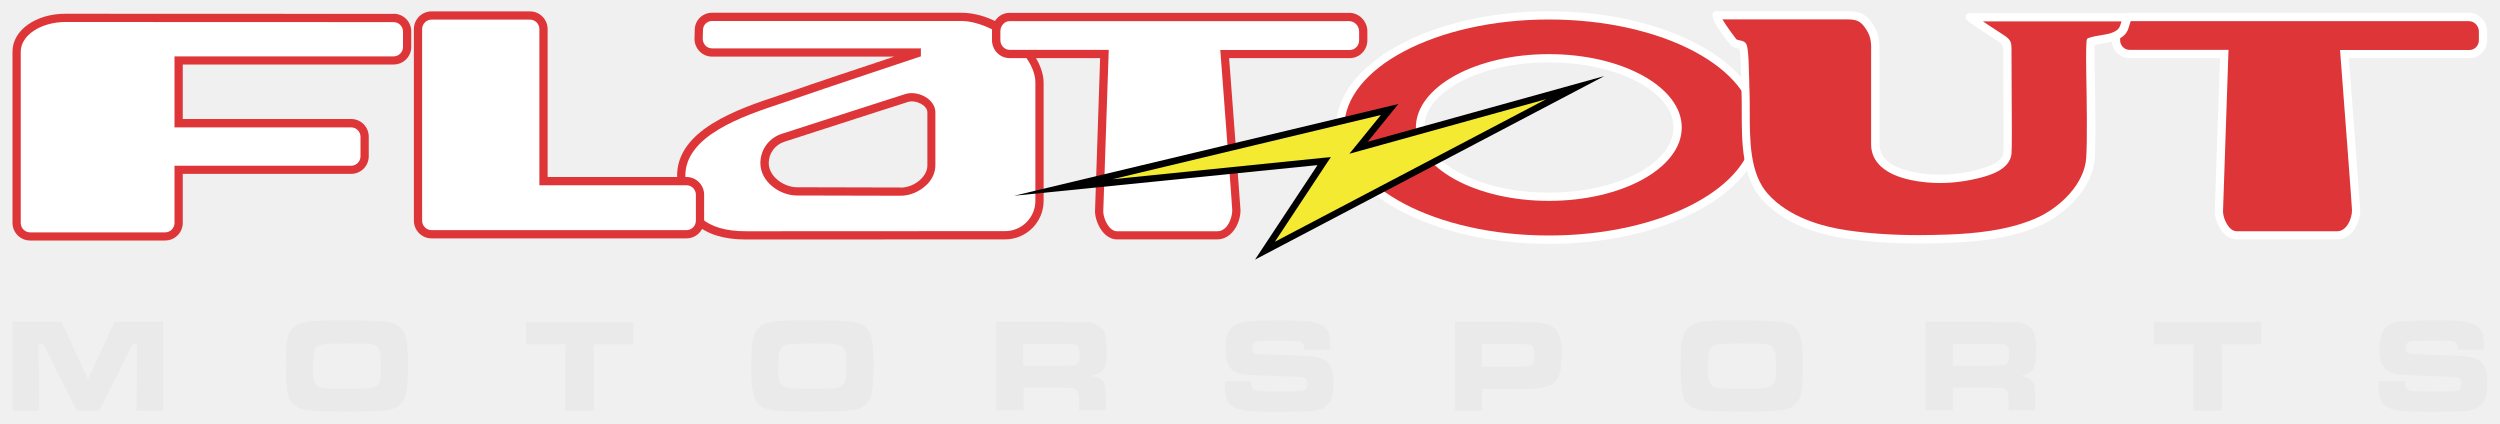
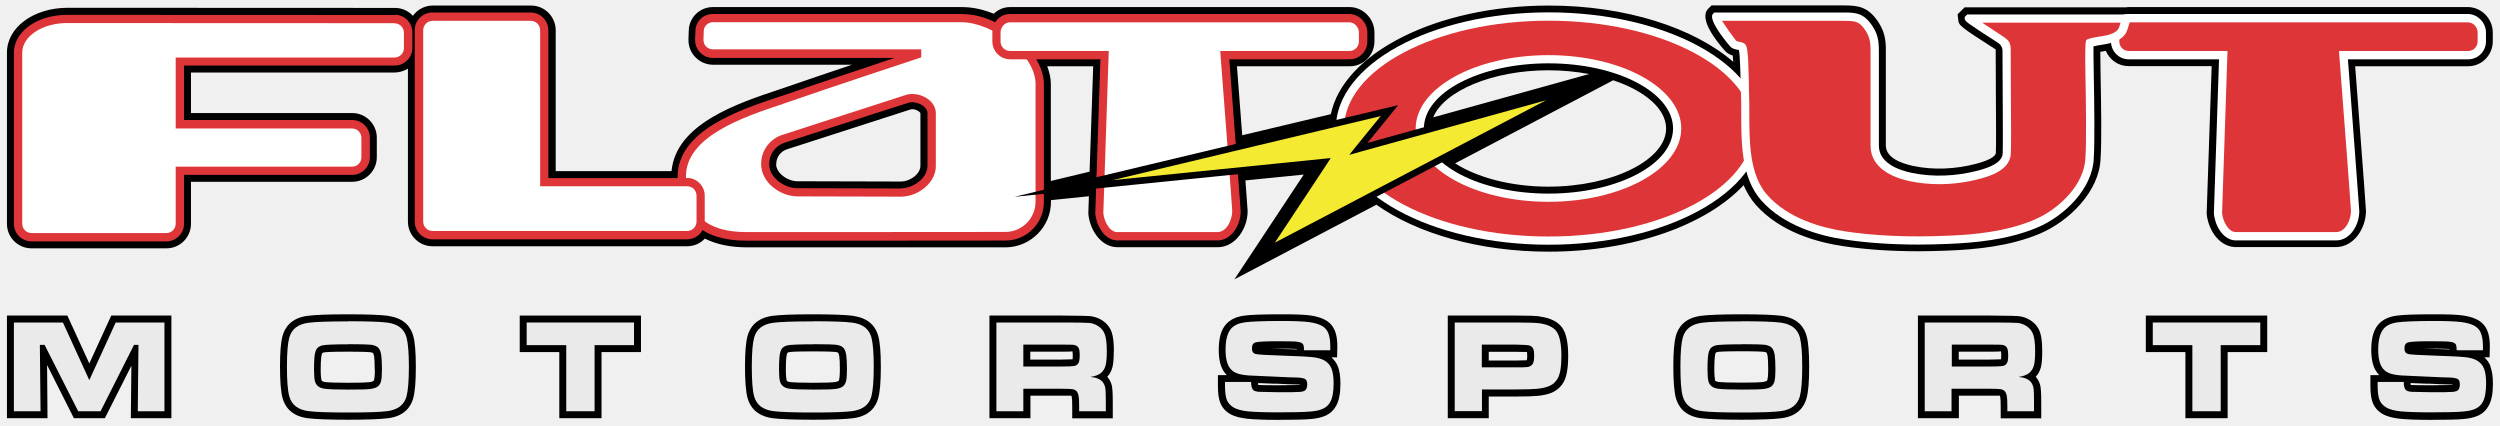
- <svg xmlns="http://www.w3.org/2000/svg" id="Layer_1" viewBox="0 0 200 33.85">
+ <svg xmlns="http://www.w3.org/2000/svg" id="Layer_1" viewBox="0 0 180 30.6">
  <defs>
    <style>.cls-1{fill:#fff;}.cls-2{fill:#de3638;}.cls-3{fill:#f3ea31;}.cls-4{fill:#eaeaea;}</style>
  </defs>
-   <path class="cls-1" d="M123.92.9c-9.4,0-17.04,4.17-17.04,9.3s7.65,9.31,17.04,9.31,17.04-4.17,17.04-9.31S133.31.9,123.92.9M123.91,15.41c-5.5,0-9.97-2.34-9.97-5.21s4.47-5.21,9.97-5.21,9.97,2.34,9.97,5.21-4.47,5.21-9.97,5.21" />
-   <path class="cls-2" d="M123.92,1.56c-9.03,0-16.38,3.88-16.38,8.64s7.35,8.64,16.38,8.64,16.38-3.88,16.38-8.64-7.35-8.64-16.38-8.64M123.91,16.07c-5.86,0-10.64-2.63-10.64-5.87s4.77-5.87,10.64-5.87,10.63,2.63,10.63,5.87-4.77,5.87-10.63,5.87" />
-   <path class="cls-2" d="M76.9,1.02h-12.64c-3.3,0-6.07,0-7.3,0-.75,0-1.36.59-1.38,1.34l-.02.71c-.01.38.13.75.4,1.03.27.28.63.43,1.01.43h14.56c-2.56.85-6.88,2.29-7.99,2.69-.35.12-.74.25-1.15.39-3.33,1.1-8.35,2.78-8.22,6.59.12,3.29,1.97,4.96,5.51,4.96h.06s16.18-.01,20.67-.01c1.7,0,3.08-1.38,3.08-3.08V6.62c0-2.39-3.26-5.6-6.59-5.6M72.04,15l-8.28-.02c-1.04,0-2.26-.85-2.26-1.93,0-.78.5-1.47,1.25-1.71,1-.32,2.36-.76,3.78-1.22,2.27-.73,4.7-1.52,6.13-1.97.09-.03.19-.04.3-.04.29,0,.61.11.86.28.14.1.37.31.37.6v4.21c.01.39-.17.78-.5,1.11-.43.43-1.05.7-1.63.7" />
-   <path class="cls-1" d="M76.9,1.68h-12.64c-3.3,0-6.07,0-7.3,0-.39,0-.71.31-.72.7l-.02.71c0,.2.07.4.21.55.14.15.33.23.54.23h16.7v.64c-.08.03-8.32,2.76-9.91,3.33-.35.12-.74.26-1.17.4-3.14,1.04-7.88,2.62-7.76,5.94.1,2.95,1.65,4.32,4.85,4.32h.06s16.18-.01,20.67-.01c1.33,0,2.42-1.09,2.42-2.42V6.62c0-2.38-3.48-4.94-5.93-4.94M74.14,14.77c-.56.56-1.34.89-2.1.89l-8.29-.02c-1.38,0-2.92-1.11-2.92-2.59,0-1.07.68-2.01,1.7-2.34,1-.32,2.36-.76,3.78-1.22,2.27-.73,4.7-1.52,6.13-1.97.54-.17,1.24-.03,1.75.34.41.3.64.7.64,1.13v4.21c.01.57-.24,1.13-.69,1.58" />
-   <path class="cls-2" d="M108,1.03h-27.25c-.77,0-1.39.66-1.39,1.47v.72c0,.79.63,1.43,1.41,1.43h7.24l-.41,12.3c.04.87.65,2.13,1.69,2.2h8.1c1.11,0,1.85-1.22,1.85-2.35,0-.17-.71-9.48-.91-12.15h9.65c.78,0,1.41-.64,1.41-1.43v-.72c0-.77-.63-1.45-1.39-1.47" />
-   <path class="cls-1" d="M107.99,1.69h-27.23c-.39,0-.73.37-.73.81v.72c0,.42.34.77.75.77h7.92l-.44,12.96c.03.59.46,1.51,1.06,1.55h8.07c.77,0,1.19-1,1.19-1.69,0-.25-.62-8.26-.93-12.46l-.03-.35h10.36c.41,0,.75-.35.75-.77v-.72c0-.42-.35-.8-.74-.81" />
-   <path class="cls-1" d="M197.59,1.03h-27.25c-.77,0-1.39.66-1.39,1.47v.72c0,.79.63,1.43,1.41,1.43h7.24l-.42,12.3c.04.87.65,2.13,1.69,2.2h8.1c1.11,0,1.85-1.22,1.85-2.35,0-.17-.71-9.48-.91-12.15h9.65c.78,0,1.41-.64,1.41-1.43v-.72c0-.77-.63-1.45-1.39-1.47" />
-   <path class="cls-2" d="M197.57,1.69h-27.23c-.39,0-.73.37-.73.81v.72c0,.42.34.77.75.77h7.92l-.44,12.96c.03.59.46,1.51,1.06,1.55h8.07c.77,0,1.19-1,1.19-1.69,0-.25-.61-8.26-.93-12.46l-.03-.35h10.36c.41,0,.75-.35.75-.77v-.72c0-.42-.35-.8-.74-.81" />
-   <path class="cls-1" d="M157.45,1.05l-.21.21.02.16c.02.17.03.24,2.59,1.88q.42.27.41.7v.17c0,.62,0,1.53.01,2.5.01,2.19.04,5.19,0,5.56-.09.74-1.17,1.11-1.97,1.33-1.77.47-3.63.54-5.29.19-1.21-.25-2.65-.84-2.65-2.2v-6.97c0-.12,0-.23,0-.34.01-.74.02-1.44-.47-2.21-.7-1.09-1.31-1.14-2.33-1.14h-10.37l-.1.09c-.49.48,1.35,2.6,1.37,2.62.17.19.41.24.58.27.04,0,.08.02.12.03.1.42.13,1.99.14,2.69,0,.3.01.55.02.7.02.51.02,1.05.02,1.62,0,2.45,0,5.22,1.6,7.03,1.81,2.04,4.65,2.83,6.71,3.14,1.78.26,3.76.4,5.9.4.77,0,1.58-.02,2.41-.05,2.06-.09,4.73-.31,7.1-1.32,2.17-.92,4.42-3.11,4.52-5.52.09-1.4.04-4.52,0-6.79-.01-.93-.03-1.82-.02-2.2.2-.05.41-.08.63-.12.39-.06.8-.12,1.2-.31.44-.2.73-.48.86-.83.02-.04.12-.4.2-.64,0-.03.02-.05.02-.07l1.5-.58h-14.5Z" />
-   <path class="cls-2" d="M158.63,1.71c.61.41,1.37.9,1.57,1.03.67.43.72.59.72,1.27v.17c0,.62,0,1.52.01,2.5.02,3.07.03,5.26-.01,5.64-.15,1.28-1.83,1.72-2.46,1.89-1.08.28-2.18.43-3.26.43-.8,0-1.59-.08-2.34-.24-2.05-.43-3.17-1.44-3.17-2.84v-6.97c0-.12,0-.23,0-.35.01-.72.02-1.24-.37-1.85-.51-.8-.83-.84-1.78-.84h-9.75c.32.53.99,1.44,1.14,1.61.02.02.14.04.21.06.13.02.27.05.4.13.26.15.34.43.4,3.22,0,.29.01.53.02.69.02.52.02,1.07.02,1.65,0,2.33,0,4.97,1.44,6.59,1.68,1.89,4.36,2.63,6.32,2.92,1.75.26,3.7.39,5.8.39.76,0,1.56-.02,2.38-.05,2-.08,4.6-.3,6.87-1.26,1.98-.84,4.02-2.8,4.11-4.95.09-1.38.04-4.48,0-6.74q-.04-2.54.06-2.67l.06-.08.09-.03c.32-.11.64-.16.95-.21.36-.06.71-.11,1.02-.25.27-.12.44-.28.51-.46.01-.04.07-.22.13-.4h-11.1Z" />
-   <path class="cls-2" d="M31.49,1.11s-26.06-.01-26.24-.01C2.87,1.09,1,2.42,1,4.12v13.71c0,.78.63,1.41,1.41,1.41h10.8c.78,0,1.41-.63,1.41-1.41v-3.92h13.47c.78,0,1.41-.63,1.41-1.41v-1.57c0-.78-.63-1.41-1.41-1.41h-13.47v-4.36h16.87c.78,0,1.41-.63,1.41-1.41v-1.24c0-.78-.63-1.41-1.41-1.41" />
-   <path class="cls-1" d="M31.49,1.77s-26.06-.01-26.24-.01c-1.98,0-3.59,1.06-3.59,2.37v13.71c0,.41.34.75.75.75h10.8c.41,0,.75-.34.75-.75v-4.58h14.13c.41,0,.75-.34.75-.75v-1.57c0-.41-.34-.75-.75-.75h-14.13v-5.68h17.53c.41,0,.75-.34.75-.75v-1.24c0-.41-.34-.75-.75-.75" />
-   <path class="cls-2" d="M54.92,14.16h-11.11V2.33c0-.78-.63-1.42-1.41-1.42h-7.88c-.78,0-1.41.64-1.41,1.42v15.32c0,.78.63,1.42,1.41,1.42h20.4c.78,0,1.41-.64,1.41-1.42v-2.07c0-.78-.63-1.42-1.41-1.42" />
-   <path class="cls-1" d="M54.92,14.82h-11.77V2.33c0-.42-.34-.76-.75-.76h-7.88c-.41,0-.75.34-.75.76v15.32c0,.42.34.76.75.76h20.4c.41,0,.75-.34.75-.76v-2.07c0-.42-.34-.76-.75-.76" />
-   <polygon points="128.36 6.08 109.42 11.34 111.87 8.32 81.13 15.66 105.4 13.21 100.4 20.77 128.36 6.08" />
-   <polygon class="cls-3" points="123.7 7.93 101.99 19.34 106.1 13.12 106.47 12.57 105.81 12.63 88.99 14.34 110.47 9.2 108.57 11.54 107.95 12.3 108.89 12.04 123.7 7.93" />
-   <polygon class="cls-4" points="1 25.74 4.93 25.74 7.04 30.35 9.15 25.74 13.06 25.74 13.06 32.85 10.92 32.85 10.98 27.52 10.62 27.52 7.94 32.85 6.14 32.85 3.46 27.52 3.08 27.52 3.14 32.85 1 32.85 1 25.74" />
-   <path class="cls-4" d="M27.75,25.63c1.53,0,2.59.04,3.17.11.83.11,1.34.5,1.53,1.18.13.46.19,1.25.19,2.36s-.06,1.9-.19,2.36c-.19.68-.7,1.07-1.53,1.18-.58.08-1.62.11-3.15.11s-2.61-.04-3.19-.11c-.83-.11-1.34-.51-1.53-1.18-.13-.46-.19-1.27-.19-2.41s.06-1.85.19-2.32c.19-.68.7-1.07,1.53-1.18.57-.08,1.63-.11,3.17-.11M27.76,27.48c-1.15,0-1.84.03-2.07.09-.27.07-.44.22-.53.47-.08.24-.13.72-.13,1.44,0,.43.02.75.07.94.09.36.35.57.79.62.32.04.95.06,1.88.06.87,0,1.45-.02,1.74-.05.29-.03.5-.1.64-.21.12-.1.21-.24.26-.43.04-.19.07-.5.07-.93,0-.51-.02-.89-.05-1.13-.03-.24-.1-.42-.19-.54-.11-.15-.3-.25-.57-.28-.26-.04-.9-.05-1.91-.05" />
-   <polygon class="cls-4" points="42.07 25.74 50.67 25.74 50.67 27.55 47.51 27.55 47.51 32.85 45.23 32.85 45.23 27.55 42.07 27.55 42.07 25.74" />
-   <path class="cls-4" d="M64.99,25.63c1.53,0,2.59.04,3.17.11.83.11,1.34.5,1.53,1.18.13.46.19,1.25.19,2.36s-.06,1.9-.19,2.36c-.19.68-.7,1.07-1.53,1.18-.58.08-1.62.11-3.15.11s-2.61-.04-3.19-.11c-.83-.11-1.34-.51-1.53-1.18-.13-.46-.19-1.27-.19-2.41s.06-1.85.19-2.32c.19-.68.7-1.07,1.53-1.18.57-.08,1.63-.11,3.17-.11M64.99,27.48c-1.15,0-1.84.03-2.07.09-.27.07-.44.22-.53.47-.08.24-.13.72-.13,1.44,0,.43.02.75.07.94.09.36.35.57.79.62.32.04.95.06,1.88.06.87,0,1.45-.02,1.74-.05.29-.03.5-.1.64-.21.12-.1.21-.24.26-.43.04-.19.07-.5.07-.93,0-.51-.02-.89-.05-1.13-.03-.24-.1-.42-.19-.54-.11-.15-.3-.25-.57-.28-.26-.04-.9-.05-1.91-.05" />
-   <path class="cls-4" d="M79.69,32.85v-7.11h5.23c1.23,0,1.96.02,2.21.04.24.02.48.1.7.24.27.16.46.39.56.67.1.29.15.74.15,1.35,0,.52-.03.9-.1,1.14-.06.24-.18.44-.36.58-.19.16-.48.26-.86.32.45.03.78.16.98.39.11.13.19.3.22.49.03.19.05.6.05,1.21v.66h-2.13v-.38c0-.4-.01-.68-.04-.85-.03-.17-.08-.3-.16-.39-.08-.08-.19-.14-.33-.16-.14-.02-.43-.03-.88-.03h-3.05v1.81h-2.17ZM81.85,29.26h3.05c.53-.01.85-.02.95-.03.1,0,.19-.03.26-.08.09-.06.16-.15.2-.26.04-.12.06-.29.06-.53s-.02-.41-.07-.52c-.04-.11-.12-.2-.23-.25-.08-.03-.17-.06-.27-.06-.11,0-.41-.01-.91-.02h-3.04v1.75Z" />
-   <path class="cls-4" d="M97.99,30.49h2.1c0,.35.07.58.21.68.1.07.24.1.4.12s.68.02,1.56.03c.92,0,1.47,0,1.65-.02.18,0,.33-.03.44-.08.16-.07.24-.24.24-.54,0-.21-.06-.35-.17-.42-.11-.07-.34-.11-.69-.12-.27,0-.83-.02-1.7-.06-.89-.04-1.46-.07-1.73-.07-.52-.02-.92-.07-1.2-.15-.28-.08-.5-.21-.65-.4-.27-.31-.4-.82-.4-1.53,0-.8.15-1.37.46-1.7.23-.26.59-.42,1.07-.49.48-.07,1.46-.11,2.94-.11,1.04,0,1.78.03,2.2.09.65.09,1.1.27,1.34.54.24.27.36.73.36,1.38,0,.06,0,.17,0,.33h-2.1c0-.2-.02-.33-.05-.41-.03-.07-.08-.13-.15-.18-.09-.05-.26-.09-.49-.11-.24-.02-.74-.02-1.5-.02-.92,0-1.48.03-1.68.09-.2.06-.3.22-.3.48s.1.4.3.46c.17.04.93.09,2.3.13,1.15.03,1.92.07,2.3.12.39.05.69.14.92.27.26.16.44.37.55.64.11.27.16.66.16,1.17,0,.67-.09,1.17-.27,1.5-.13.24-.32.42-.56.54-.24.12-.58.2-1.02.24-.47.04-1.34.06-2.62.06-1.07,0-1.86-.03-2.37-.08-.51-.06-.89-.15-1.15-.3-.27-.15-.45-.35-.55-.6-.1-.25-.15-.63-.15-1.14v-.33Z" />
-   <path class="cls-4" d="M116.4,32.85v-7.11h4.87c.97,0,1.59.02,1.86.06.7.09,1.18.32,1.43.68.25.36.37,1,.37,1.92s-.1,1.49-.31,1.85c-.14.24-.33.42-.58.55-.25.12-.59.21-1.03.26-.31.03-.88.05-1.73.05h-2.72v1.74h-2.17ZM118.57,29.33h2.71c.49,0,.79-.01.9-.02.11,0,.21-.04.29-.08.11-.06.19-.15.23-.27.04-.12.06-.31.06-.56s-.03-.44-.08-.56c-.05-.12-.14-.2-.28-.25-.1-.04-.48-.06-1.14-.07h-2.71v1.82Z" />
-   <path class="cls-4" d="M139.34,25.63c1.53,0,2.59.04,3.17.11.83.11,1.34.5,1.53,1.18.13.46.19,1.25.19,2.36s-.06,1.9-.19,2.36c-.19.68-.7,1.07-1.53,1.18-.58.08-1.62.11-3.15.11s-2.61-.04-3.19-.11c-.83-.11-1.34-.51-1.53-1.18-.13-.46-.19-1.27-.19-2.41s.06-1.85.19-2.32c.19-.68.7-1.07,1.53-1.18.57-.08,1.63-.11,3.17-.11M139.35,27.48c-1.15,0-1.84.03-2.07.09-.27.07-.44.22-.53.47-.08.24-.12.72-.12,1.44,0,.43.02.75.07.94.09.36.35.57.79.62.32.04.95.06,1.88.06.87,0,1.45-.02,1.74-.05.29-.03.5-.1.64-.21.12-.1.21-.24.26-.43.04-.19.07-.5.07-.93,0-.51-.02-.89-.05-1.13-.03-.24-.1-.42-.19-.54-.11-.15-.3-.25-.57-.28-.26-.04-.9-.05-1.91-.05" />
-   <path class="cls-4" d="M154.04,32.85v-7.11h5.23c1.23,0,1.96.02,2.21.04.24.02.48.1.7.24.27.16.46.39.56.67.1.29.15.74.15,1.35,0,.52-.03.9-.1,1.14-.06.24-.18.44-.36.58-.19.16-.48.26-.86.32.45.03.78.16.98.39.11.13.19.3.22.49.03.19.05.6.05,1.21v.66h-2.13v-.38c0-.4-.02-.68-.04-.85-.03-.17-.08-.3-.16-.39-.08-.08-.19-.14-.33-.16-.14-.02-.44-.03-.88-.03h-3.05v1.81h-2.17ZM156.21,29.26h3.05c.53-.01.85-.02.95-.03.1,0,.19-.03.26-.08.09-.06.16-.15.2-.26s.06-.29.06-.53-.02-.41-.06-.52c-.04-.11-.12-.2-.23-.25-.08-.03-.17-.06-.27-.06-.11,0-.41-.01-.91-.02h-3.04v1.75Z" />
-   <polygon class="cls-4" points="172.31 25.74 180.91 25.74 180.91 27.55 177.75 27.55 177.75 32.85 175.47 32.85 175.47 27.55 172.31 27.55 172.31 25.74" />
-   <path class="cls-4" d="M190.3,30.49h2.1c0,.35.07.58.21.68.1.07.24.1.4.12.16.01.68.02,1.56.03.92,0,1.47,0,1.65-.02.18,0,.33-.03.44-.08.16-.07.24-.24.24-.54,0-.21-.06-.35-.17-.42-.11-.07-.34-.11-.69-.12-.27,0-.83-.02-1.7-.06-.89-.04-1.46-.07-1.73-.07-.52-.02-.92-.07-1.2-.15-.28-.08-.5-.21-.65-.4-.27-.31-.4-.82-.4-1.53,0-.8.15-1.37.46-1.7.23-.26.59-.42,1.07-.49.48-.07,1.46-.11,2.94-.11,1.04,0,1.78.03,2.2.09.65.09,1.1.27,1.34.54.24.27.36.73.36,1.38,0,.06,0,.17,0,.33h-2.1c0-.2-.02-.33-.05-.41-.03-.07-.08-.13-.15-.18-.09-.05-.26-.09-.5-.11-.24-.02-.74-.02-1.5-.02-.92,0-1.48.03-1.68.09-.2.06-.3.22-.3.48s.1.4.3.46c.17.04.93.09,2.3.13,1.15.03,1.92.07,2.3.12.39.05.69.14.92.27.26.16.45.37.55.64s.16.66.16,1.17c0,.67-.09,1.17-.27,1.5-.14.24-.32.42-.57.54-.24.12-.58.2-1.02.24-.47.04-1.34.06-2.62.06-1.07,0-1.86-.03-2.37-.08-.51-.06-.89-.15-1.15-.3-.27-.15-.45-.35-.55-.6-.1-.25-.15-.63-.15-1.14v-.33Z" />
+   <path d="M169.58,4.77h8.13c.97,0,1.77-.8,1.77-1.79v-.64c0-.97-.78-1.79-1.73-1.83h-24.51c-.07,0-.13.01-.19.02h-11.6l-.5.5.04.38c.04.42.11.49,2.56,2.06.06.04.11.07.14.09,0,.03,0,.07,0,.12v.16c0,.56,0,1.37.01,2.25v.19c.01,1.66.03,4.45,0,4.74-.01.12-.18.45-1.41.77-1.51.4-3.12.46-4.53.16-.9-.19-1.98-.6-1.98-1.48V3.91c.01-.71.02-1.45-.5-2.26-.75-1.17-1.48-1.26-2.52-1.26h-9.53l-.23.23c-.73.72.6,2.37,1.2,3.04.17.19.37.28.56.34.01.13.02.28.03.45-2.82-2.44-7.71-4.05-13.27-4.05-8.09,0-14.78,3.42-15.7,7.82l-6.38,1.52c-.1-1.32-.22-2.94-.38-4.97h8.13c.97,0,1.77-.8,1.77-1.79v-.64c0-.97-.78-1.79-1.73-1.83h-24.51c-.45,0-.86.18-1.17.48-.73-.3-1.5-.48-2.29-.48h-11.36c-2.97,0-5.46,0-6.57,0-.95,0-1.71.74-1.74,1.69l-.02.64c-.01.48.16.94.5,1.28.34.35.79.54,1.27.54h10.01c-1.81.61-3.63,1.22-4.27,1.45-.28.1-.6.21-1.03.35-2.97.99-7.38,2.46-7.7,5.86h-8.34V2.18c0-.98-.79-1.78-1.77-1.78h-7.08c-.59,0-1.11.29-1.43.74-.32-.35-.78-.57-1.29-.57,0,0-23.42-.01-23.59-.01C2.4.57.5,1.98.5,3.79v12.32c0,.98.79,1.77,1.77,1.77h9.71c.98,0,1.77-.79,1.77-1.77v-3.02h11.61c.97,0,1.77-.79,1.77-1.77v-1.41c0-.97-.79-1.77-1.77-1.77h-11.61v-2.92h14.67c.35,0,.67-.11.95-.28v11.01c0,.98.79,1.78,1.77,1.78h18.34c.5,0,.95-.21,1.27-.55.82.41,1.84.63,3.06.63h18.59c1.8-.01,3.27-1.48,3.27-3.28v-.12l2.73-.28-.04,1.22c.05.93.71,2.36,2.02,2.45h7.28c1.3,0,2.17-1.35,2.17-2.61,0-.05-.03-.46-.16-2.2l4.2-.42-4.99,7.54,10.22-5.37c2.9,2.06,7.38,3.38,12.41,3.38,6.1,0,11.39-1.95,14.03-4.79.22.51.5.99.88,1.42,1.73,1.95,4.4,2.7,6.34,2.98,1.63.24,3.43.36,5.37.36.7,0,1.44-.02,2.19-.05,1.9-.08,4.35-.29,6.56-1.22,2.09-.89,4.27-3.03,4.36-5.39.09-1.29.04-4.09,0-6.14,0-.59-.02-1.16-.02-1.56.05,0,.1-.02.14-.02.08-.01.17-.03.26-.05.27.65.9,1.1,1.63,1.1h5.99l-.36,10.58c.05.93.71,2.36,2.02,2.45h7.28c1.3,0,2.17-1.35,2.17-2.61,0-.1-.12-1.78-.75-10.05l-.03-.37ZM103.19,8.45c.78-1.9,4.26-3.39,8.3-3.39,1.03,0,2.01.1,2.93.27l-11.23,3.12ZM116.15,5.78c2.28.76,3.81,2.05,3.81,3.47,0,2.27-3.88,4.19-8.47,4.19-2.71,0-5.16-.67-6.72-1.68l11.38-5.98ZM55.89,11.81c0-.49.31-.91.77-1.06l3.6-1.16c1.98-.64,4.06-1.31,5.3-1.71.03-.01.08-.02.12-.02.16,0,.34.06.47.16.09.06.12.12.12.14v3.78c0,.22-.1.45-.3.65-.29.29-.73.48-1.11.48l-7.45-.02c-.69,0-1.53-.57-1.53-1.24ZM75.4,4.77h3.31l-.26,7.59-2.79.67v-6.99c0-.41-.1-.84-.26-1.27Z" />
+   <polygon points="6.43 26.17 4.85 22.72 .5 22.72 .5 30.11 3.42 30.11 3.39 26.28 5.32 30.11 7.55 30.11 9.46 26.33 9.42 30.11 12.34 30.11 12.34 22.72 8.01 22.72 6.43 26.17" />
+   <path d="M27.96,22.74c-.54-.07-1.5-.11-2.91-.11s-2.37.04-2.91.11c-1.2.16-1.63.86-1.79,1.42-.13.46-.19,1.19-.19,2.22,0,1.08.06,1.83.19,2.3.16.56.59,1.27,1.79,1.43.55.07,1.51.11,2.93.11s2.34-.04,2.89-.11c1.2-.16,1.63-.86,1.79-1.43.13-.47.19-1.2.19-2.26s-.06-1.79-.19-2.25c-.16-.56-.59-1.26-1.79-1.42ZM26.99,26.6c0,.46-.03.65-.05.72,0,.04-.03.09-.05.11,0,0-.08.06-.33.09-.17.02-.56.04-1.51.04-.81,0-1.36-.02-1.63-.05-.24-.03-.26-.11-.28-.17-.02-.08-.05-.27-.05-.73,0-.8.06-1.06.09-1.13.01-.04.02-.07.12-.1.06-.02.36-.06,1.74-.06,1.15,0,1.52.03,1.64.04.12.02.17.05.18.06,0,0,.05.07.08.26.02.13.04.4.04.94Z" />
+   <polygon points="37.42 25.35 40.27 25.35 40.27 30.11 43.31 30.11 43.31 25.35 46.15 25.35 46.15 22.72 37.42 22.72 37.42 25.35" />
+   <path d="M61.44,22.74c-.54-.07-1.5-.11-2.91-.11s-2.37.04-2.91.11c-1.19.16-1.63.86-1.79,1.42-.13.46-.19,1.19-.19,2.22,0,1.08.06,1.83.19,2.3.16.56.59,1.26,1.79,1.43.55.07,1.51.11,2.93.11s2.34-.04,2.89-.11c1.2-.16,1.63-.86,1.79-1.43.13-.47.19-1.2.19-2.26s-.06-1.79-.19-2.25c-.16-.56-.59-1.26-1.79-1.42ZM56.63,27.32c-.02-.08-.05-.27-.05-.73,0-.8.06-1.06.09-1.13.01-.04.02-.07.12-.1.06-.02.36-.06,1.74-.06,1.15,0,1.52.03,1.64.04.12.02.17.05.18.06,0,0,.05.07.08.26s.04.51.04.94c0,.46-.03.65-.05.72,0,.04-.03.09-.05.11,0,0-.08.06-.33.09-.17.02-.56.04-1.51.04-.81,0-1.36-.02-1.63-.05-.24-.03-.26-.11-.28-.17Z" />
+   <path d="M80.2,25.3c0-.62-.05-1.07-.16-1.38-.13-.37-.37-.66-.71-.87-.27-.17-.56-.26-.85-.29-.15-.01-.52-.03-2.03-.04h-5.21v7.39h2.95v-1.62h2.24c.36,0,.6,0,.71,0,0,0,.02.03.03.11.02.14.03.36.03.68v.84h2.92v-1.09c0-.78-.03-1.04-.05-1.17-.04-.26-.15-.49-.31-.69-.01-.01-.02-.03-.04-.04.17-.18.3-.41.37-.67.07-.26.1-.64.1-1.15ZM74.18,25.32h2.23c.43,0,.7,0,.8-.03,0,0,.03.08.03.29,0,.18-.01.27-.02.29-.09,0-.36.01-.8.02h-2.24v-.57Z" />
+   <path d="M95.89,25.73h.38l.02-.8c0-.71-.15-1.23-.46-1.57-.3-.34-.8-.55-1.51-.65-.41-.06-1.08-.08-2.05-.08-1.36,0-2.25.03-2.72.1-.55.08-.97.28-1.26.6-.37.4-.54,1.01-.54,1.87,0,.77.16,1.33.48,1.7.03.04.07.07.1.11h-.64v.8c0,.53.06.93.18,1.22.14.33.38.6.72.79.29.16.69.27,1.22.33.48.05,1.21.08,2.18.08,1.18,0,1.97-.02,2.4-.06.46-.04.81-.13,1.09-.26.31-.15.55-.38.72-.69.21-.37.31-.89.31-1.59,0-.53-.06-.93-.18-1.24-.1-.25-.25-.46-.45-.64ZM93.39,25.16c-.26-.01-.57-.02-.9-.03-.38-.01-.68-.02-.93-.03.11,0,.23,0,.36,0,.67,0,1.11,0,1.31.02.07,0,.12.01.16.02,0,0,0,.02,0,.03ZM91.81,27.62c.79.04,1.3.06,1.54.06h0c.13,0,.23.01.28.02,0,0,0,0,0,.01-.03,0-.08,0-.13.01-.16,0-.65.01-1.46.02-.77,0-1.22-.01-1.37-.02-.03,0-.06,0-.08,0,0-.03-.01-.07-.01-.14.28.01.69.03,1.23.05Z" />
+   <path d="M110.86,22.78c-.28-.04-.85-.06-1.74-.06h-4.88v7.39h2.95v-1.56h1.95c.79,0,1.31-.02,1.61-.05.45-.05.81-.14,1.09-.28.31-.16.56-.39.73-.69.23-.4.34-1.03.34-1.91,0-.94-.14-1.6-.42-2.01-.31-.44-.85-.72-1.63-.82ZM109.96,25.62c0,.25-.03.34-.07.32-.09,0-.35.01-.77.02h-1.93v-.63h1.93c.61,0,.81.03.82,0,0,.03.02.11.02.29Z" />
+   <path d="M128.28,22.74c-.54-.07-1.5-.11-2.91-.11s-2.37.04-2.91.11c-1.2.16-1.63.86-1.79,1.42-.13.46-.19,1.19-.19,2.22,0,1.08.06,1.83.19,2.3.16.56.59,1.27,1.79,1.43.55.07,1.51.11,2.93.11s2.34-.04,2.89-.11c1.2-.16,1.63-.86,1.79-1.43.13-.47.19-1.2.19-2.26s-.06-1.79-.19-2.25c-.15-.56-.59-1.26-1.79-1.43ZM123.48,27.32c-.02-.08-.05-.28-.05-.74,0-.8.06-1.06.08-1.13.01-.04.02-.07.12-.1.06-.02.36-.06,1.74-.06,1.15,0,1.52.03,1.64.04.12.02.17.05.18.06,0,0,.05.07.08.26.02.13.04.4.04.94,0,.46-.03.65-.05.72,0,.04-.03.09-.05.11,0,0-.08.06-.33.09-.16.02-.56.04-1.51.04-.81,0-1.36-.02-1.63-.05-.24-.03-.26-.11-.28-.17Z" />
+   <path d="M147.04,25.3c0-.62-.05-1.07-.16-1.38-.13-.37-.37-.66-.71-.87-.27-.17-.55-.26-.85-.29-.15-.01-.52-.03-2.03-.04h-5.2v7.39h2.95v-1.62h2.24c.36,0,.6,0,.71,0,0,0,.02.03.03.11.02.14.03.36.03.68v.84h2.92v-1.09c0-.78-.03-1.04-.05-1.17-.04-.26-.15-.49-.31-.69-.01-.01-.02-.03-.04-.04.17-.18.3-.4.37-.67.07-.26.1-.64.1-1.15ZM141.03,25.32h2.23c.43,0,.7,0,.8-.03,0,0,.03.07.03.29,0,.18-.01.27-.02.29-.09,0-.36.01-.8.02h-2.24v-.57Z" />
+   <polygon points="154.5 25.35 157.35 25.35 157.35 30.11 160.39 30.11 160.39 25.35 163.24 25.35 163.24 22.72 154.5 22.72 154.5 25.35" />
+   <path d="M179.32,26.37c-.1-.25-.25-.46-.45-.64h.38l.02-.8c0-.71-.15-1.23-.46-1.57-.3-.34-.8-.55-1.51-.65-.41-.06-1.08-.08-2.05-.08-1.36,0-2.25.03-2.72.1-.55.08-.97.28-1.26.6-.37.4-.54,1.01-.54,1.87,0,.77.16,1.33.48,1.7.03.04.07.07.1.11h-.64v.8c0,.53.06.93.18,1.22.14.33.38.6.72.79.29.16.69.27,1.22.33.48.05,1.21.08,2.18.08,1.18,0,1.97-.02,2.4-.06.46-.04.81-.13,1.09-.26.31-.15.55-.38.72-.69.21-.37.31-.89.31-1.59,0-.52-.06-.93-.18-1.24ZM176.38,25.16c-.26-.01-.57-.02-.9-.03-.38-.01-.68-.02-.93-.03.11,0,.23,0,.36,0,.67,0,1.11,0,1.31.02.07,0,.12.01.16.02,0,0,0,.02,0,.03ZM174.79,27.62c.79.04,1.3.06,1.54.06h0c.13,0,.23.01.28.02,0,0,0,0,0,.01-.03,0-.08,0-.13.01-.16,0-.65.01-1.46.02-.77,0-1.22-.01-1.37-.02-.03,0-.06,0-.08,0,0-.03-.01-.07-.01-.14.28.01.69.03,1.23.05Z" />
+   <path class="cls-1" d="M111.5.89c-8.45,0-15.32,3.75-15.32,8.36s6.87,8.37,15.32,8.37,15.32-3.75,15.32-8.37S119.95.89,111.5.89M111.49,13.94c-4.94,0-8.97-2.1-8.97-4.69s4.02-4.69,8.97-4.69,8.97,2.1,8.97,4.69-4.02,4.69-8.97,4.69" />
+   <path class="cls-2" d="M111.5,1.49c-8.12,0-14.73,3.49-14.73,7.77s6.61,7.77,14.73,7.77,14.73-3.49,14.73-7.77-6.61-7.77-14.73-7.77M111.49,14.53c-5.27,0-9.56-2.37-9.56-5.28s4.29-5.28,9.56-5.28,9.56,2.37,9.56,5.28-4.29,5.28-9.56,5.28" />
+   <path class="cls-2" d="M69.24,1.01h-11.36c-2.96,0-5.46,0-6.57,0-.68,0-1.22.53-1.24,1.21l-.02.64c-.01.35.12.67.36.92.24.25.56.39.91.39h13.09c-2.3.77-6.18,2.06-7.19,2.42-.31.11-.66.23-1.04.35-2.99.99-7.51,2.49-7.39,5.93.11,2.96,1.77,4.46,4.96,4.46h.05s14.55,0,18.59-.01c1.53,0,2.77-1.24,2.77-2.77V6.04c0-2.15-2.93-5.03-5.92-5.03M64.86,13.57l-7.45-.02c-.94,0-2.03-.76-2.03-1.74,0-.7.45-1.32,1.12-1.54.9-.29,2.12-.68,3.4-1.1,2.04-.66,4.22-1.37,5.51-1.77.08-.03.17-.04.27-.04.26,0,.55.09.77.25.12.09.33.28.33.54v3.78c0,.35-.15.7-.45,1-.39.39-.95.63-1.47.63" />
+   <path class="cls-1" d="M69.24,1.6h-11.36c-2.96,0-5.46,0-6.56,0-.35,0-.64.28-.65.63l-.02.63c0,.18.06.36.19.49.13.13.3.2.48.2h15.01v.58c-.07.02-7.48,2.48-8.91,2.99-.32.11-.67.23-1.05.36-2.82.94-7.09,2.35-6.98,5.34.09,2.65,1.48,3.89,4.36,3.89h.05s14.55,0,18.59-.01c1.2,0,2.17-.98,2.17-2.18V6.04c0-2.14-3.13-4.44-5.33-4.44M66.75,13.36c-.5.5-1.21.8-1.88.8l-7.45-.02c-1.24,0-2.62-1-2.62-2.33,0-.96.62-1.81,1.53-2.1.9-.29,2.12-.68,3.4-1.1,2.04-.66,4.22-1.37,5.51-1.78.48-.15,1.12-.03,1.57.3.37.27.57.63.57,1.02v3.78c.01.51-.21,1.01-.62,1.42" />
+   <path class="cls-2" d="M97.19,1.01h-24.49c-.69,0-1.25.59-1.25,1.33v.64c0,.71.57,1.29,1.27,1.29h6.51l-.37,11.06c.04.79.58,1.91,1.52,1.98h7.28c1,0,1.67-1.09,1.67-2.11,0-.16-.64-8.52-.82-10.93h8.67c.7,0,1.27-.58,1.27-1.29v-.64c0-.69-.57-1.3-1.25-1.33" />
+   <path class="cls-1" d="M97.18,1.61h-24.48c-.35,0-.66.34-.66.73v.64c0,.38.3.69.67.69h7.12l-.39,11.65c.03.53.41,1.35.95,1.39h7.26c.69,0,1.07-.9,1.07-1.52,0-.22-.55-7.42-.84-11.2l-.02-.32h9.31c.37,0,.67-.31.67-.69v-.64c0-.38-.31-.72-.67-.73" />
+   <path class="cls-1" d="M177.73,1.01h-24.49c-.69,0-1.25.59-1.25,1.33v.64c0,.71.57,1.29,1.27,1.29h6.51l-.37,11.06c.04.79.58,1.91,1.52,1.98h7.28c1,0,1.67-1.09,1.67-2.11,0-.16-.64-8.52-.82-10.93h8.67c.7,0,1.27-.58,1.27-1.29v-.64c0-.69-.57-1.3-1.25-1.33" />
+   <path class="cls-2" d="M177.72,1.61h-24.48c-.35,0-.65.34-.65.73v.64c0,.38.3.69.67.69h7.12l-.39,11.65c.03.53.41,1.35.95,1.39h7.26c.69,0,1.07-.9,1.07-1.52,0-.22-.55-7.42-.84-11.2l-.02-.32h9.31c.37,0,.67-.31.67-.69v-.64c0-.38-.31-.72-.67-.73" />
+   <path class="cls-1" d="M141.65,1.03l-.19.19v.14c.03.16.04.22,2.35,1.69q.38.24.37.63v.16c0,.56,0,1.37.01,2.25.01,1.97.03,4.67,0,5-.08.67-1.05,1-1.77,1.19-1.59.42-3.26.48-4.76.17-1.09-.23-2.38-.76-2.38-1.97v-6.26c0-.1,0-.21,0-.3,0-.67.02-1.3-.43-1.99-.63-.98-1.18-1.03-2.1-1.03h-9.32l-.09.09c-.44.43,1.21,2.33,1.23,2.35.15.17.36.21.52.24.04,0,.08.01.11.02.09.38.11,1.79.13,2.42,0,.27,0,.49.02.63.02.46.02.94.02,1.46,0,2.2,0,4.69,1.44,6.32,1.63,1.83,4.18,2.55,6.04,2.82,1.6.24,3.38.36,5.3.36.69,0,1.42-.02,2.16-.05,1.85-.08,4.25-.28,6.38-1.18,1.95-.82,3.97-2.8,4.06-4.96.08-1.26.04-4.06,0-6.1-.01-.84-.03-1.63-.02-1.98.18-.05.37-.08.57-.11.35-.06.72-.11,1.08-.28.4-.18.65-.43.77-.75.02-.04.11-.36.18-.57,0-.02.01-.05.02-.07l1.35-.52h-13.04Z" />
+   <path class="cls-2" d="M142.71,1.63c.55.37,1.23.81,1.41.93.6.38.65.53.65,1.14v.15c0,.56,0,1.37.01,2.25.02,2.76.03,4.73-.01,5.07-.14,1.15-1.65,1.55-2.21,1.7-.97.26-1.96.39-2.93.39-.72,0-1.43-.07-2.1-.21-1.84-.39-2.85-1.29-2.85-2.56v-6.27c0-.11,0-.21,0-.31,0-.65.01-1.12-.33-1.66-.46-.72-.75-.75-1.6-.75h-8.76c.29.47.89,1.29,1.03,1.45.02.02.12.04.18.05.11.02.24.05.36.11.23.13.31.38.36,2.9,0,.26,0,.48.01.62.02.47.02.96.02,1.48,0,2.09,0,4.47,1.29,5.93,1.51,1.7,3.92,2.37,5.68,2.63,1.57.23,3.33.35,5.21.35.69,0,1.41-.02,2.14-.05,1.8-.07,4.13-.27,6.18-1.14,1.78-.75,3.62-2.52,3.7-4.45.08-1.24.04-4.03,0-6.06q-.04-2.28.05-2.4l.05-.07.08-.03c.29-.1.58-.15.86-.19.33-.05.64-.1.92-.23.25-.11.4-.25.46-.41.01-.03.06-.2.11-.36h-9.98Z" />
+   <path class="cls-2" d="M28.41,1.08s-23.42-.01-23.59-.01c-2.14,0-3.82,1.2-3.82,2.72v12.32c0,.7.57,1.27,1.27,1.27h9.71c.7,0,1.27-.57,1.27-1.27v-3.52h12.11c.7,0,1.27-.57,1.27-1.27v-1.41c0-.7-.57-1.27-1.27-1.27h-12.11v-3.92h15.17c.7,0,1.27-.57,1.27-1.27v-1.12c0-.7-.57-1.27-1.27-1.27" />
+   <path class="cls-1" d="M28.41,1.67s-23.42-.01-23.59-.01c-1.78,0-3.22.96-3.22,2.13v12.32c0,.37.3.67.67.67h9.71c.37,0,.67-.3.67-.67v-4.11h12.7c.37,0,.67-.3.67-.67v-1.41c0-.37-.3-.67-.67-.67h-12.7v-5.11h15.76c.37,0,.67-.3.67-.67v-1.12c0-.37-.3-.67-.67-.67" />
+   <path class="cls-2" d="M49.47,12.82h-9.99V2.18c0-.7-.57-1.28-1.27-1.28h-7.08c-.7,0-1.27.57-1.27,1.28v13.77c0,.7.57,1.28,1.27,1.28h18.34c.7,0,1.27-.57,1.27-1.28v-1.86c0-.7-.57-1.28-1.27-1.28" />
+   <path class="cls-1" d="M49.47,13.41h-10.58V2.18c0-.38-.3-.68-.67-.68h-7.08c-.37,0-.67.31-.67.68v13.77c0,.38.3.68.67.68h18.34c.37,0,.67-.31.67-.68v-1.86c0-.38-.3-.68-.67-.68" />
+   <polygon points="115.5 5.56 98.46 10.29 100.67 7.57 73.04 14.17 94.86 11.96 90.36 18.76 115.5 5.56" />
+   <polygon class="cls-3" points="111.31 7.22 91.79 17.47 95.49 11.88 95.81 11.38 95.22 11.44 80.1 12.97 99.41 8.36 97.7 10.46 97.15 11.15 98 10.91 111.31 7.22" />
+   <polygon class="cls-4" points="1 23.22 4.53 23.22 6.43 27.37 8.33 23.22 11.84 23.22 11.84 29.61 9.92 29.61 9.97 24.83 9.65 24.83 7.24 29.61 5.63 29.61 3.21 24.83 2.87 24.83 2.92 29.61 1 29.61 1 23.22" />
+   <path class="cls-4" d="M25.05,23.13c1.38,0,2.33.03,2.85.1.75.1,1.2.45,1.37,1.06.11.42.17,1.12.17,2.12s-.06,1.71-.17,2.13c-.17.61-.63.96-1.37,1.06-.52.07-1.46.1-2.83.1s-2.35-.03-2.87-.1c-.75-.1-1.2-.45-1.37-1.06-.12-.42-.17-1.14-.17-2.16s.06-1.67.17-2.08c.17-.61.63-.96,1.37-1.06.52-.07,1.46-.1,2.85-.1M25.05,24.79c-1.03,0-1.65.03-1.86.08-.24.06-.4.2-.47.42-.08.22-.11.65-.11,1.29,0,.39.02.67.06.85.08.32.31.51.71.56.29.04.85.06,1.69.06.78,0,1.3-.01,1.56-.04.26-.03.45-.09.58-.19.11-.09.19-.22.23-.39.04-.17.06-.45.06-.84,0-.46-.02-.8-.05-1.01-.03-.22-.09-.38-.17-.49-.1-.14-.27-.22-.51-.26-.24-.03-.81-.05-1.71-.05" />
+   <polygon class="cls-4" points="37.92 23.22 45.65 23.22 45.65 24.85 42.81 24.85 42.81 29.61 40.77 29.61 40.77 24.85 37.92 24.85 37.92 23.22" />
+   <path class="cls-4" d="M58.52,23.13c1.38,0,2.33.03,2.85.1.75.1,1.2.45,1.37,1.06.11.42.17,1.12.17,2.12s-.06,1.71-.17,2.13c-.17.61-.63.96-1.37,1.06-.52.07-1.46.1-2.83.1s-2.35-.03-2.87-.1c-.75-.1-1.2-.45-1.37-1.06-.12-.42-.17-1.14-.17-2.16s.06-1.67.17-2.08c.17-.61.63-.96,1.37-1.06.52-.07,1.46-.1,2.85-.1M58.53,24.79c-1.03,0-1.65.03-1.86.08-.24.06-.4.2-.47.42-.08.22-.11.65-.11,1.29,0,.39.02.67.06.85.08.32.31.51.71.56.29.04.85.06,1.69.06.78,0,1.3-.01,1.56-.04.26-.03.45-.09.58-.19.11-.09.19-.22.23-.39.04-.17.06-.45.06-.84,0-.46-.02-.8-.05-1.01-.03-.22-.09-.38-.17-.49-.1-.14-.27-.22-.51-.26-.24-.03-.81-.05-1.71-.05" />
+   <path class="cls-4" d="M71.74,29.61v-6.39h4.7c1.1,0,1.77.01,1.98.03.22.02.43.09.63.22.24.15.41.35.5.61.09.26.14.66.14,1.21,0,.47-.03.81-.09,1.03-.06.22-.17.39-.32.53-.17.14-.43.24-.78.29.41.03.7.15.88.35.1.12.17.27.2.44.03.17.04.54.04,1.09v.59h-1.92v-.34c0-.36-.01-.61-.04-.76-.03-.15-.08-.27-.15-.35-.07-.07-.17-.12-.3-.14-.13-.02-.39-.03-.79-.03h-2.74v1.62h-1.95ZM73.68,26.39h2.74c.48,0,.76-.02.85-.03.09,0,.17-.03.24-.07.08-.05.14-.13.18-.24.03-.1.05-.26.05-.48s-.02-.37-.06-.47c-.04-.1-.11-.18-.2-.22-.07-.03-.15-.05-.25-.06-.1,0-.37-.01-.82-.01h-2.73v1.57Z" />
+   <path class="cls-4" d="M88.19,27.5h1.89c0,.32.06.52.19.61.09.06.21.09.36.1s.62.02,1.4.03c.82,0,1.32,0,1.48-.02.17,0,.3-.03.39-.07.14-.06.22-.22.22-.48,0-.19-.05-.32-.15-.38-.1-.06-.31-.1-.62-.11-.24,0-.75-.02-1.53-.06-.8-.04-1.31-.06-1.55-.07-.47-.01-.83-.06-1.08-.13-.25-.07-.45-.19-.59-.36-.24-.28-.36-.73-.36-1.38,0-.72.14-1.23.41-1.53.21-.23.53-.38.96-.44.43-.06,1.32-.1,2.65-.1.94,0,1.6.03,1.98.08.59.08.99.24,1.21.49.22.24.33.66.33,1.24,0,.05,0,.15,0,.3h-1.89c0-.18-.02-.3-.04-.37-.02-.07-.07-.12-.14-.16-.08-.05-.23-.08-.44-.1-.21-.01-.66-.02-1.35-.02-.83,0-1.33.03-1.51.08-.18.05-.27.19-.27.43s.09.36.27.41c.15.04.84.08,2.06.12,1.03.03,1.72.07,2.07.11.35.04.62.12.83.24.23.14.4.33.5.58.1.25.15.6.15,1.06,0,.6-.08,1.05-.24,1.34-.12.22-.29.38-.51.48-.22.11-.52.18-.92.21-.42.04-1.21.06-2.35.06-.96,0-1.67-.03-2.13-.07-.46-.05-.8-.14-1.03-.27-.24-.14-.41-.32-.5-.54-.09-.22-.14-.57-.14-1.03v-.3Z" />
+   <path class="cls-4" d="M104.74,29.61v-6.39h4.38c.87,0,1.43.02,1.68.05.63.08,1.06.29,1.28.61.22.32.34.9.34,1.73s-.09,1.34-.28,1.66c-.13.22-.3.38-.52.49-.22.11-.53.19-.92.23-.28.03-.8.05-1.55.05h-2.45v1.56h-1.95ZM106.69,26.45h2.43c.44,0,.71,0,.81-.02.1,0,.19-.03.26-.08.1-.05.17-.13.21-.24.04-.11.06-.28.06-.5s-.02-.39-.07-.5c-.05-.11-.13-.18-.25-.23-.09-.03-.43-.06-1.02-.07h-2.43v1.63Z" />
+   <path class="cls-4" d="M125.37,23.13c1.38,0,2.33.03,2.85.1.75.1,1.2.45,1.37,1.06.11.42.17,1.12.17,2.12s-.06,1.71-.17,2.13c-.17.61-.63.96-1.37,1.06-.52.07-1.46.1-2.83.1s-2.35-.03-2.86-.1c-.75-.1-1.2-.45-1.37-1.06-.12-.42-.17-1.14-.17-2.16s.06-1.67.17-2.08c.17-.61.63-.96,1.37-1.06.51-.07,1.46-.1,2.85-.1M125.38,24.79c-1.03,0-1.65.03-1.86.08-.24.06-.4.2-.47.42-.08.22-.11.65-.11,1.29,0,.39.02.67.06.85.08.32.31.51.71.56.29.04.85.06,1.69.06.78,0,1.3-.01,1.56-.04.26-.03.45-.09.58-.19.11-.09.19-.22.23-.39.04-.17.06-.45.06-.84,0-.46-.02-.8-.05-1.01-.03-.22-.09-.38-.17-.49-.1-.14-.27-.22-.51-.26-.24-.03-.81-.05-1.71-.05" />
+   <path class="cls-4" d="M138.58,29.61v-6.39h4.7c1.1,0,1.77.01,1.98.03.22.02.43.09.63.22.24.15.41.35.5.61.09.26.14.66.14,1.21,0,.47-.03.81-.09,1.03-.06.22-.17.39-.33.53-.17.14-.43.24-.78.29.41.03.7.15.88.35.1.12.17.27.2.44.03.17.04.54.04,1.09v.59h-1.92v-.34c0-.36-.01-.61-.04-.76-.03-.15-.08-.27-.15-.35-.07-.07-.17-.12-.3-.14-.13-.02-.39-.03-.79-.03h-2.74v1.62h-1.95ZM140.53,26.39h2.74c.48,0,.76-.02.85-.03.09,0,.17-.03.24-.07.08-.05.14-.13.18-.24s.05-.26.05-.48-.02-.37-.06-.47c-.04-.1-.11-.18-.2-.22-.07-.03-.15-.05-.25-.06-.1,0-.37-.01-.82-.01h-2.73v1.57Z" />
+   <polygon class="cls-4" points="155 23.22 162.74 23.22 162.74 24.85 159.89 24.85 159.89 29.61 157.85 29.61 157.85 24.85 155 24.85 155 23.22" />
+   <path class="cls-4" d="M171.18,27.5h1.89c0,.32.06.52.19.61.09.06.21.09.36.1.15.01.62.02,1.4.03.82,0,1.32,0,1.48-.02.16,0,.3-.03.39-.07.14-.06.22-.22.22-.48,0-.19-.05-.32-.15-.38-.1-.06-.31-.1-.62-.11-.24,0-.75-.02-1.53-.06-.8-.04-1.31-.06-1.55-.07-.47-.01-.83-.06-1.08-.13-.25-.07-.45-.19-.59-.36-.24-.28-.36-.73-.36-1.38,0-.72.14-1.23.41-1.53.21-.23.53-.38.96-.44.43-.06,1.32-.1,2.65-.1.94,0,1.6.03,1.98.08.59.08.99.24,1.21.49.22.24.33.66.33,1.24,0,.05,0,.15,0,.3h-1.89c0-.18-.02-.3-.04-.37-.02-.07-.07-.12-.14-.16-.08-.05-.23-.08-.45-.1-.21-.01-.66-.02-1.35-.02-.83,0-1.33.03-1.51.08-.18.05-.27.19-.27.43s.09.36.27.41c.15.04.84.08,2.06.12,1.03.03,1.72.07,2.07.11.35.04.62.12.83.24.23.14.4.33.5.58s.15.6.15,1.06c0,.6-.08,1.05-.24,1.34-.12.22-.29.38-.51.48-.22.11-.52.18-.91.21-.42.04-1.21.06-2.35.06-.96,0-1.67-.03-2.13-.07-.46-.05-.8-.14-1.03-.27-.24-.14-.41-.32-.5-.54-.09-.22-.14-.57-.14-1.03v-.3Z" />
</svg>
